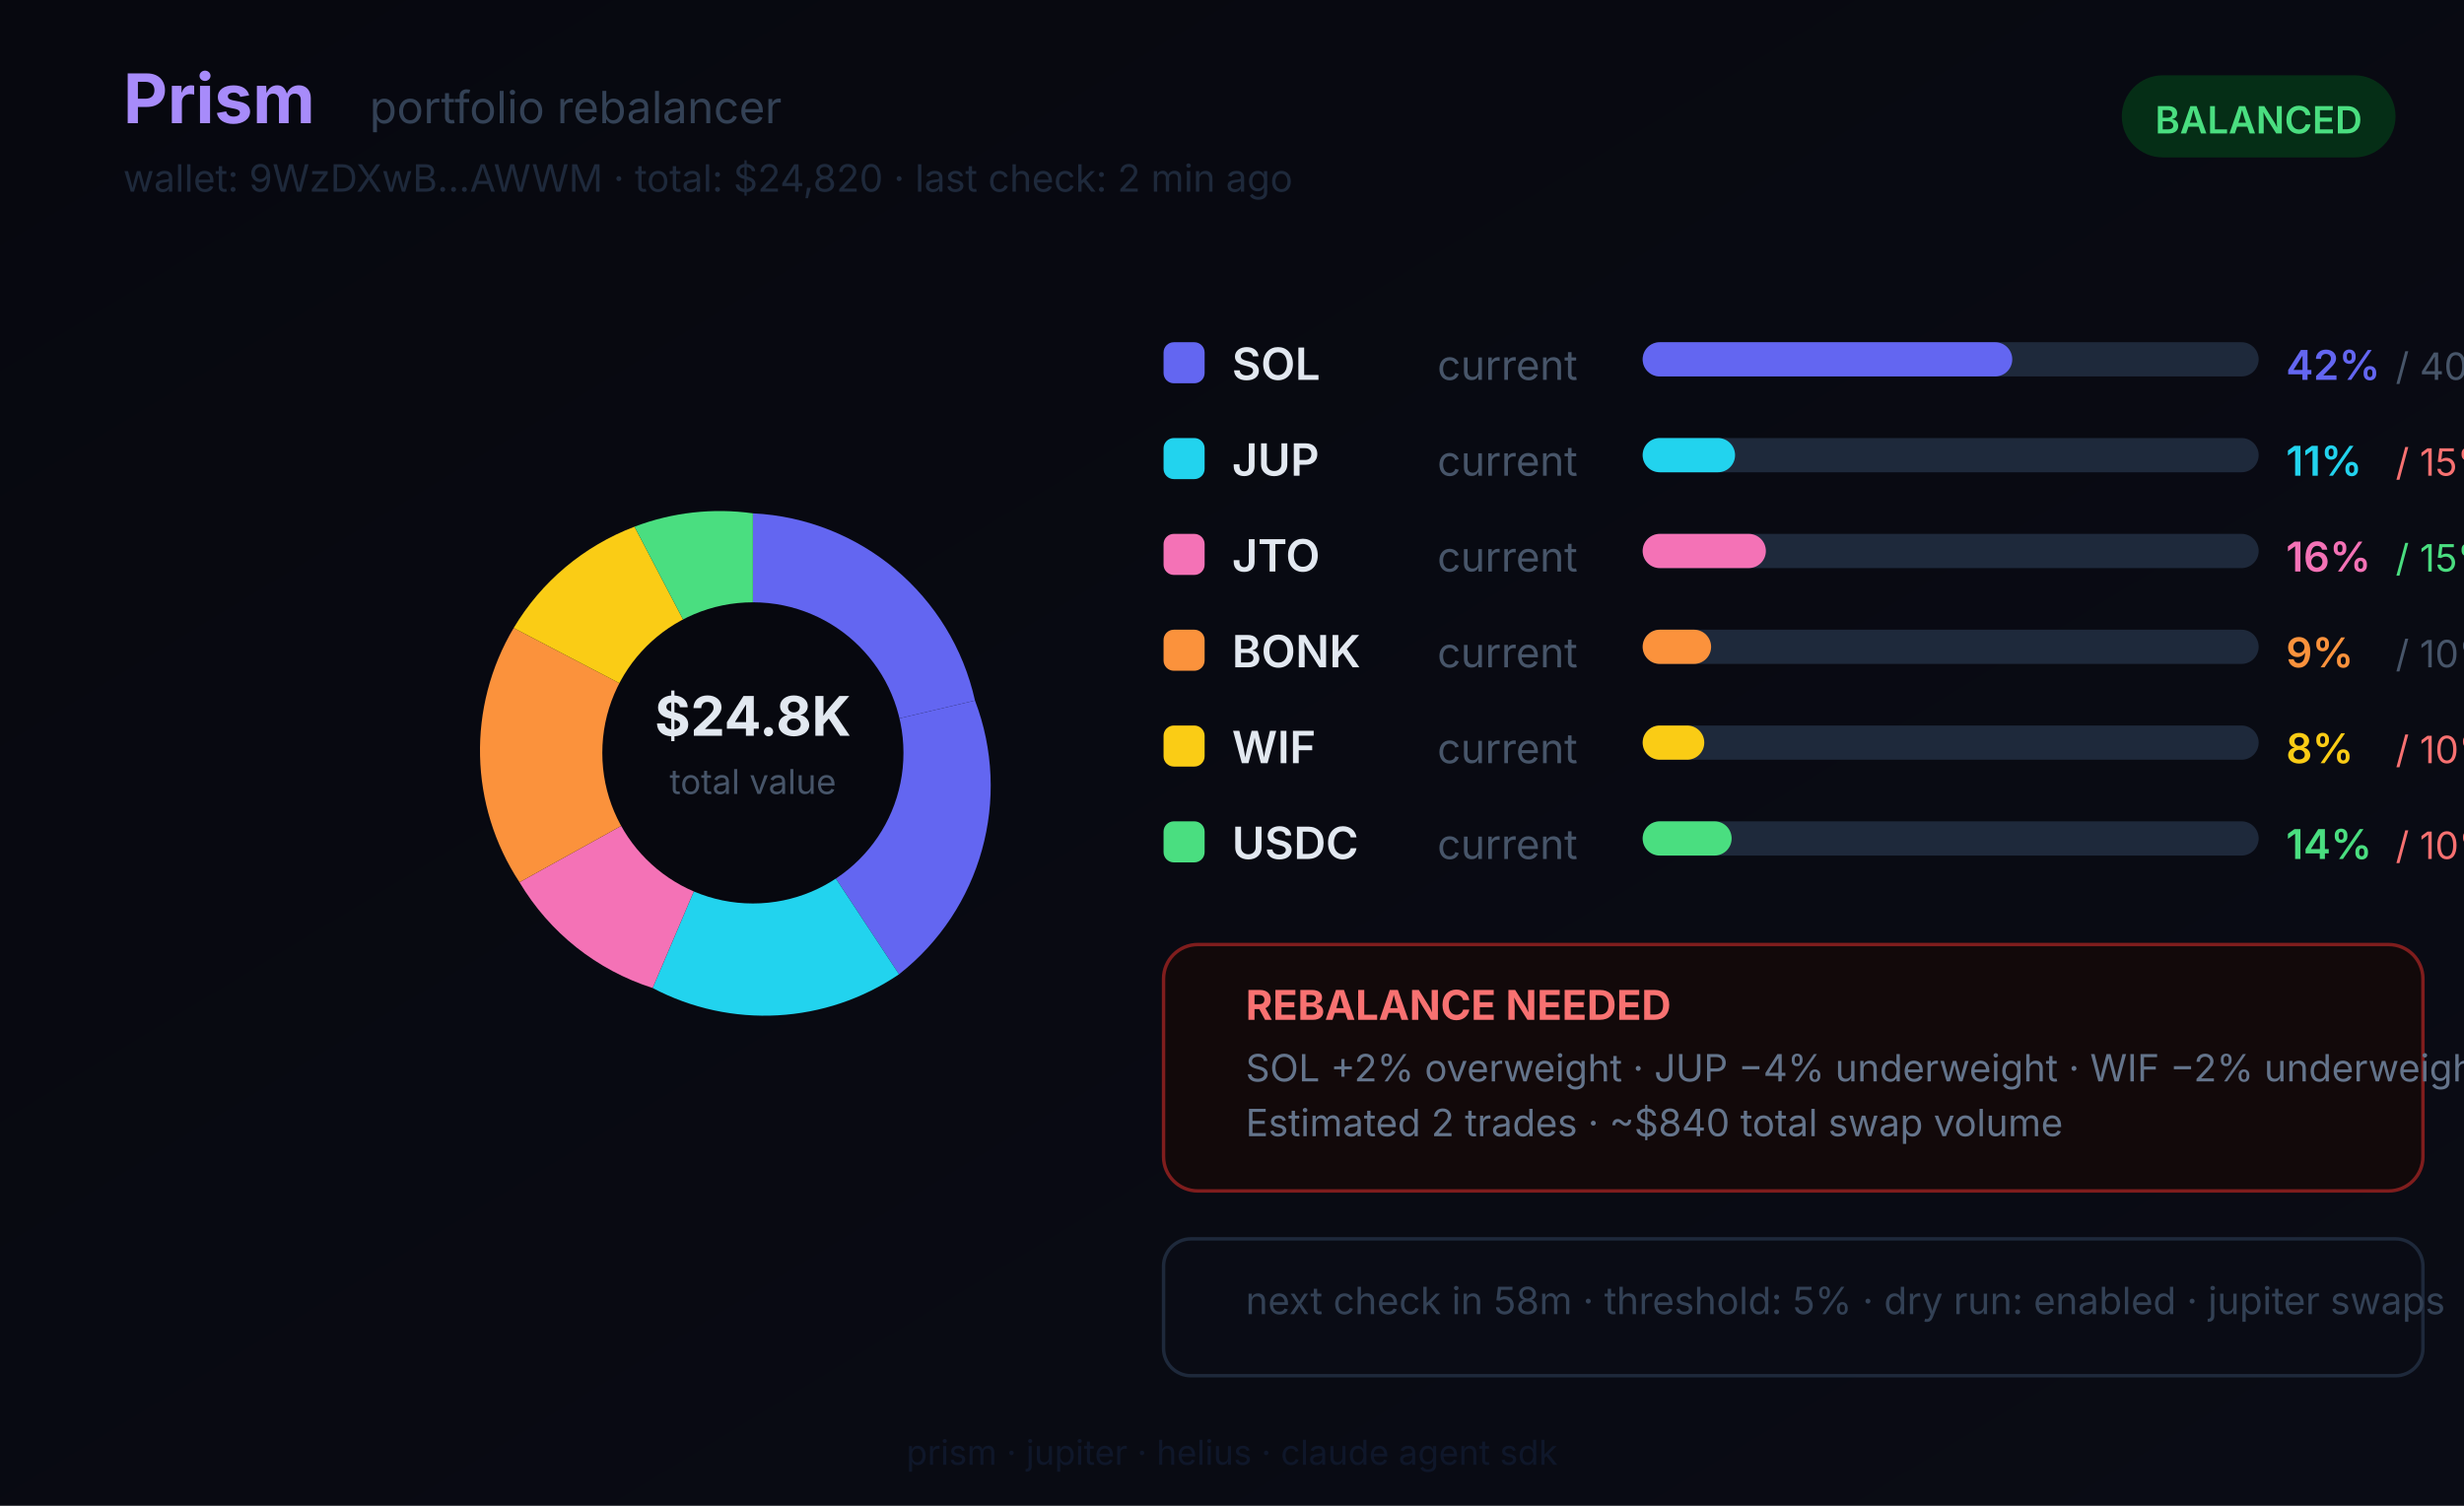
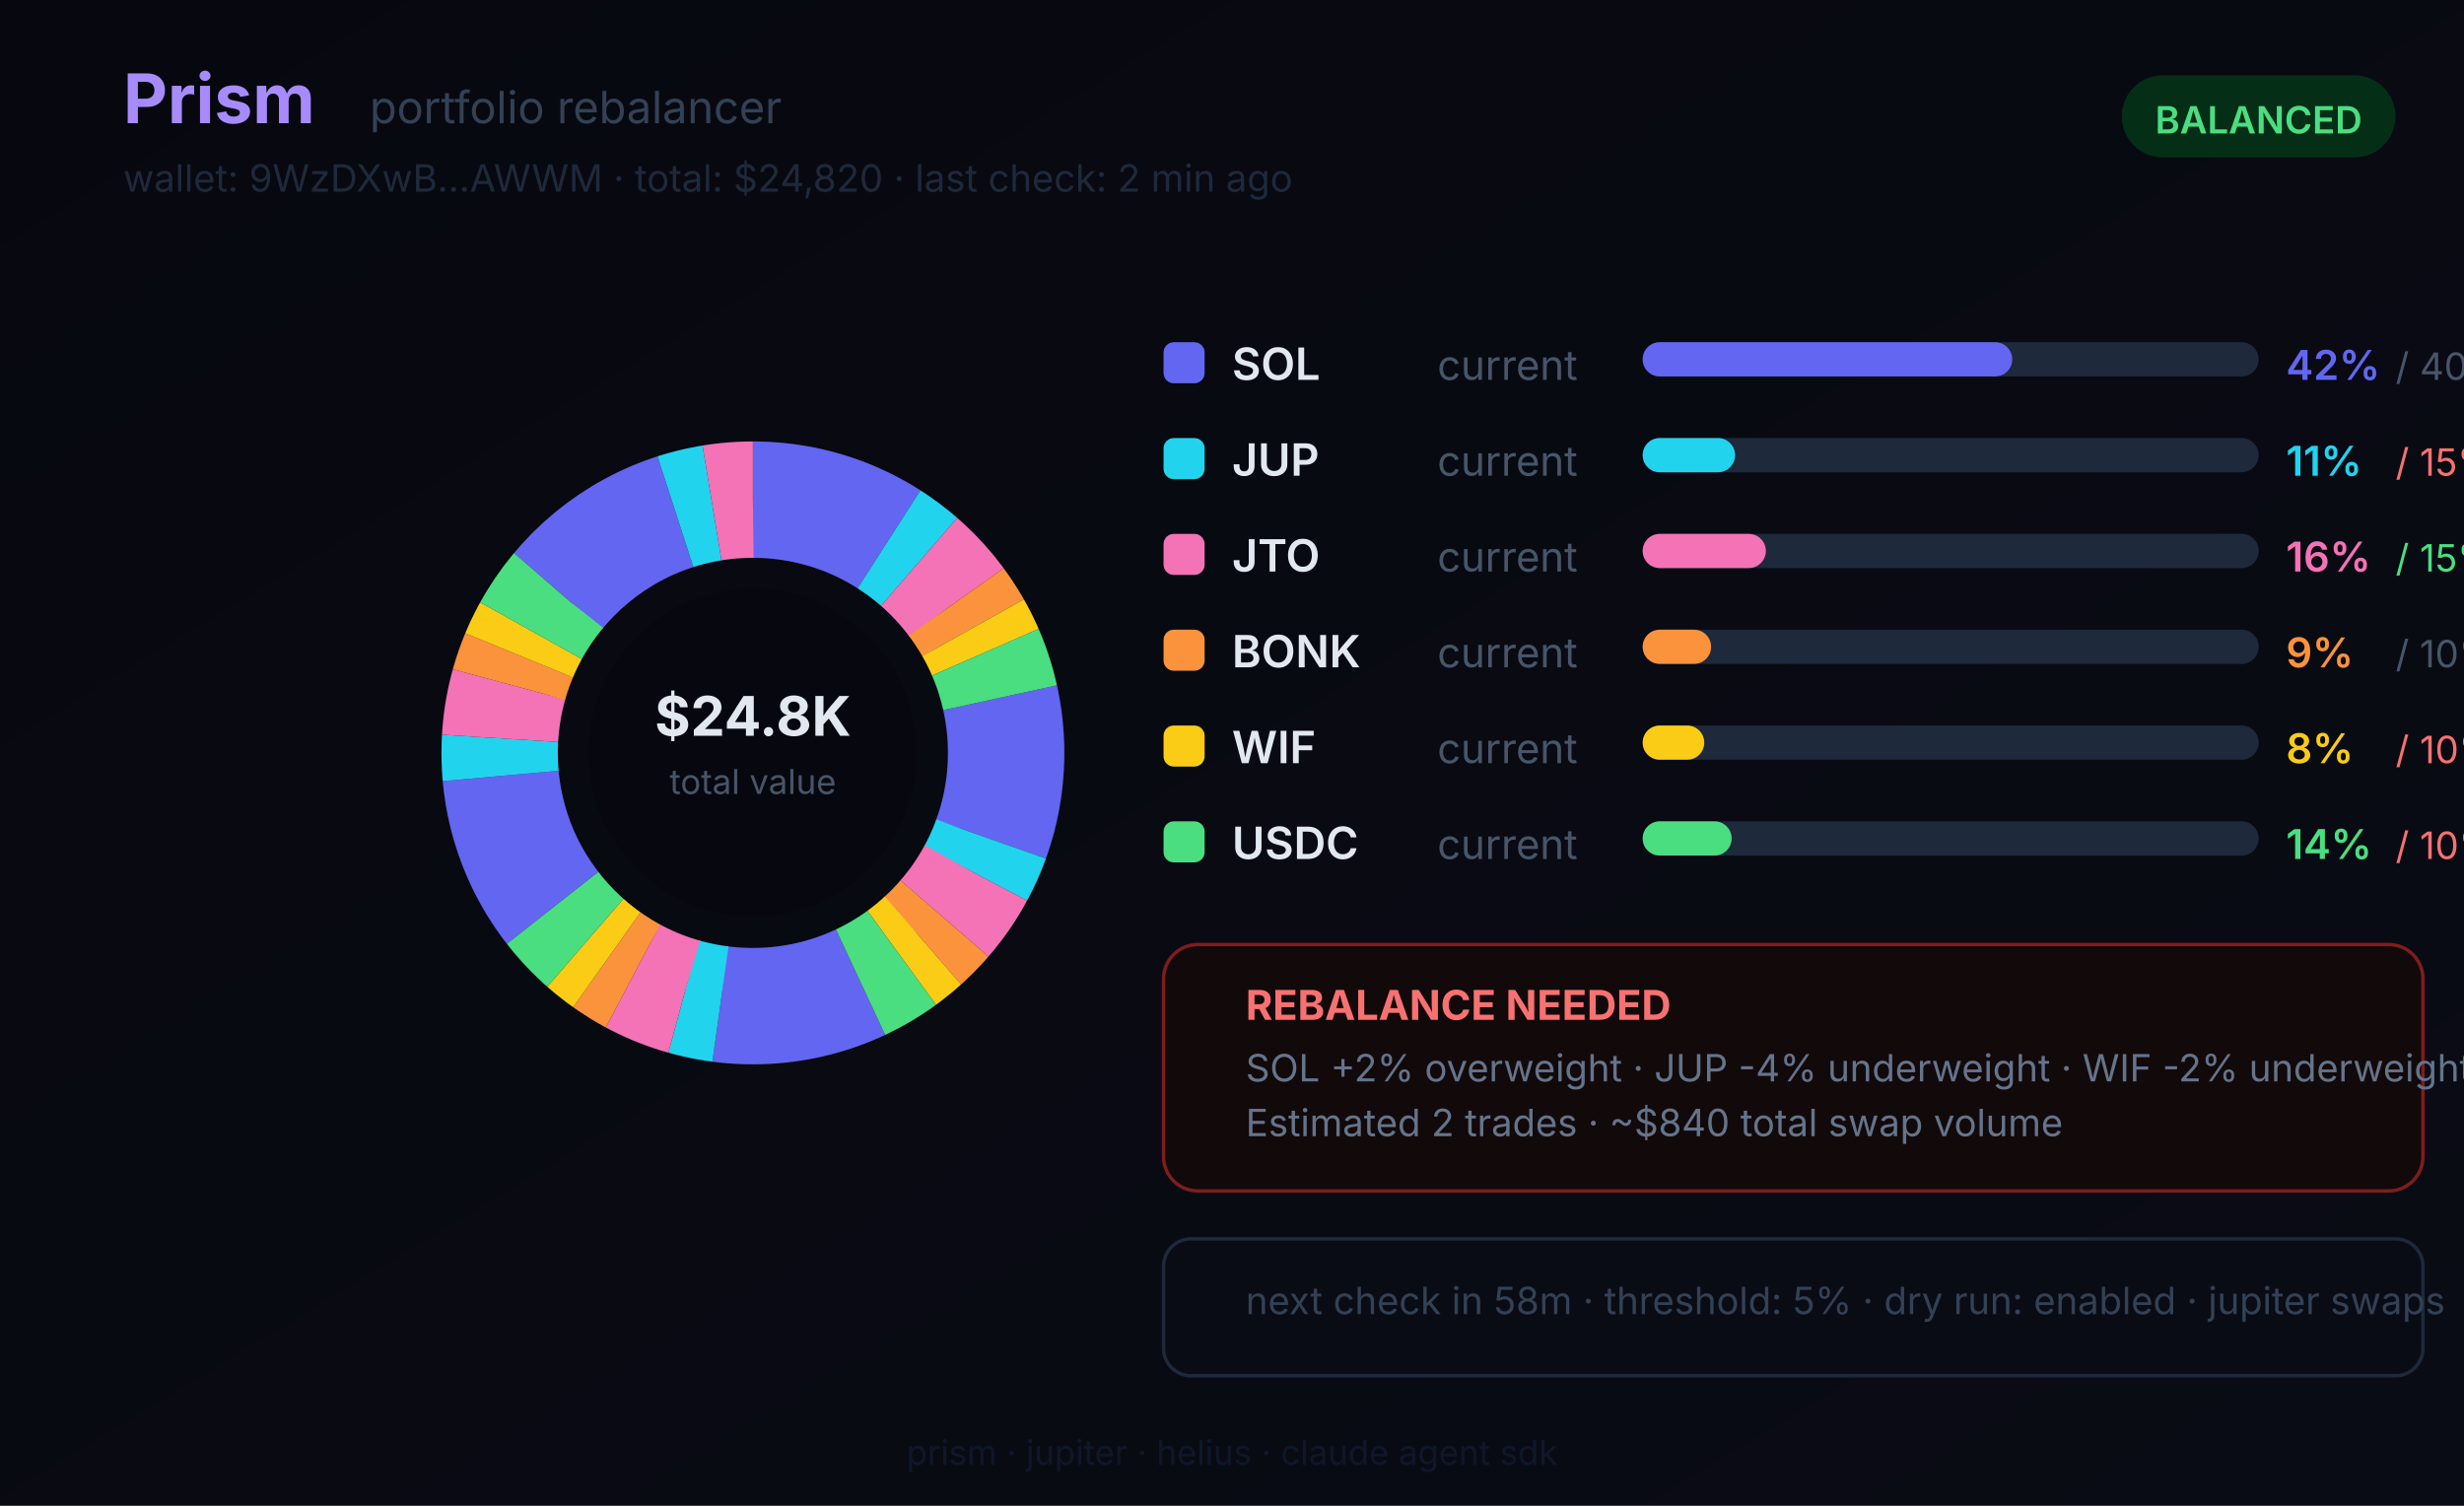
- <svg xmlns="http://www.w3.org/2000/svg" width="720" height="440" viewBox="0 0 720 440" font-family="'Inter','Segoe UI','Arial',sans-serif">
+ <svg xmlns="http://www.w3.org/2000/svg" width="720" height="440" viewBox="0 0 720 440">
  <defs>
    <linearGradient id="bg" x1="0" y1="0" x2="1" y2="1">
      <stop offset="0%" stop-color="#07080f" />
      <stop offset="100%" stop-color="#0a0c15" />
    </linearGradient>
  </defs>
  <rect width="720" height="440" fill="url(#bg)" />
-   <text x="36" y="36" fill="#a78bfa" font-size="20" font-weight="700">Prism</text>
-   <text x="108" y="36" fill="#334155" font-size="13">portfolio rebalancer</text>
-   <text x="36" y="56" fill="#1e293b" font-size="11">wallet: 9WzDXwB…AWWM · total: $24,820 · last check: 2 min ago</text>
+   <text x="36" y="36" fill="#a78bfa" font-size="20" font-weight="700" font-family="Inter, Segoe UI, Arial, sans-serif">Prism</text>
+   <text x="108" y="36" fill="#334155" font-size="13" font-family="Inter, Segoe UI, Arial, sans-serif">portfolio rebalancer</text>
+   <text x="36" y="56" fill="#1e293b" font-size="11" font-family="Inter, Segoe UI, Arial, sans-serif">wallet: 9WzDXwB...AWWM · total: $24,820 · last check: 2 min ago</text>
  <rect x="620" y="22" width="80" height="24" rx="12" fill="#052e16" />
-   <text x="660" y="39" fill="#4ade80" font-size="11" font-weight="600" text-anchor="middle">BALANCED</text>
-   <path d="M 220,220 L 220,150 A 70,70 0 0,1 280.4,162.8 Z" fill="#6366f1" opacity="0" />
-   <path d="M220,150 A70,70 0 0,1 284.9,204.7 L220,220 Z" fill="#6366f1" />
-   <path d="M220,220 L284.9,204.7 A70,70 0 0,1 262.7,284.7 L220,220 Z" fill="#6366f1" />
-   <path d="M220,220 L262.7,284.7 A70,70 0 0,1 190.7,288.7 L220,220 Z" fill="#22d3ee" />
-   <path d="M220,220 L190.7,288.7 A70,70 0 0,1 151.8,257.8 L220,220 Z" fill="#f472b6" />
-   <path d="M220,220 L151.8,257.8 A70,70 0 0,1 150.1,183.5 L220,220 Z" fill="#fb923c" />
-   <path d="M220,220 L150.1,183.5 A70,70 0 0,1 185.4,153.9 L220,220 Z" fill="#facc15" />
-   <path d="M220,220 L185.4,153.9 A70,70 0 0,1 220,150 L220,220 Z" fill="#4ade80" />
-   <circle cx="220" cy="220" r="44" fill="#07080f" />
-   <text x="220" y="215" fill="#e2e8f0" font-size="16" font-weight="700" text-anchor="middle">$24.8K</text>
-   <text x="220" y="232" fill="#475569" font-size="10" text-anchor="middle">total value</text>
+   <text x="660" y="39" fill="#4ade80" font-size="11" font-weight="600" text-anchor="middle" font-family="Inter, Segoe UI, Arial, sans-serif">BALANCED</text>
+   <g transform="rotate(-90 220 220)">
+     <circle cx="220" cy="220" r="74" fill="none" stroke="#111827" stroke-width="34" />
+     <circle cx="220" cy="220" r="74" fill="none" stroke="#6366f1" stroke-width="34" stroke-dasharray="42 58" stroke-dashoffset="0" pathLength="100" />
+     <circle cx="220" cy="220" r="74" fill="none" stroke="#22d3ee" stroke-width="34" stroke-dasharray="11 89" stroke-dashoffset="-42" pathLength="100" />
+     <circle cx="220" cy="220" r="74" fill="none" stroke="#f472b6" stroke-width="34" stroke-dasharray="16 84" stroke-dashoffset="-53" pathLength="100" />
+     <circle cx="220" cy="220" r="74" fill="none" stroke="#fb923c" stroke-width="34" stroke-dasharray="9 91" stroke-dashoffset="-69" pathLength="100" />
+     <circle cx="220" cy="220" r="74" fill="none" stroke="#facc15" stroke-width="34" stroke-dasharray="8 92" stroke-dashoffset="-78" pathLength="100" />
+     <circle cx="220" cy="220" r="74" fill="none" stroke="#4ade80" stroke-width="34" stroke-dasharray="14 86" stroke-dashoffset="-86" pathLength="100" />
+   </g>
+   <circle cx="220" cy="220" r="48" fill="#07080f" />
+   <text x="220" y="215" fill="#e2e8f0" font-size="16" font-weight="700" text-anchor="middle" font-family="Inter, Segoe UI, Arial, sans-serif">$24.8K</text>
+   <text x="220" y="232" fill="#475569" font-size="10" text-anchor="middle" font-family="Inter, Segoe UI, Arial, sans-serif">total value</text>
  <rect x="340" y="100" width="12" height="12" rx="3" fill="#6366f1" />
-   <text x="360" y="111" fill="#e2e8f0" font-size="13" font-weight="600">SOL</text>
-   <text x="420" y="111" fill="#475569" font-size="12">current</text>
+   <text x="360" y="111" fill="#e2e8f0" font-size="13" font-weight="600" font-family="Inter, Segoe UI, Arial, sans-serif">SOL</text>
+   <text x="420" y="111" fill="#475569" font-size="12" font-family="Inter, Segoe UI, Arial, sans-serif">current</text>
  <rect x="480" y="100" width="180" height="10" rx="5" fill="#1e293b" />
  <rect x="480" y="100" width="108" height="10" rx="5" fill="#6366f1" />
-   <text x="668" y="111" fill="#6366f1" font-size="12" font-weight="600">42%</text>
-   <text x="700" y="111" fill="#475569" font-size="11">/ 40%</text>
+   <text x="668" y="111" fill="#6366f1" font-size="12" font-weight="600" font-family="Inter, Segoe UI, Arial, sans-serif">42%</text>
+   <text x="700" y="111" fill="#475569" font-size="11" font-family="Inter, Segoe UI, Arial, sans-serif">/ 40%</text>
  <rect x="340" y="128" width="12" height="12" rx="3" fill="#22d3ee" />
-   <text x="360" y="139" fill="#e2e8f0" font-size="13" font-weight="600">JUP</text>
-   <text x="420" y="139" fill="#475569" font-size="12">current</text>
+   <text x="360" y="139" fill="#e2e8f0" font-size="13" font-weight="600" font-family="Inter, Segoe UI, Arial, sans-serif">JUP</text>
+   <text x="420" y="139" fill="#475569" font-size="12" font-family="Inter, Segoe UI, Arial, sans-serif">current</text>
  <rect x="480" y="128" width="180" height="10" rx="5" fill="#1e293b" />
  <rect x="480" y="128" width="27" height="10" rx="5" fill="#22d3ee" />
-   <text x="668" y="139" fill="#22d3ee" font-size="12" font-weight="600">11%</text>
-   <text x="700" y="139" fill="#f87171" font-size="11">/ 15%</text>
+   <text x="668" y="139" fill="#22d3ee" font-size="12" font-weight="600" font-family="Inter, Segoe UI, Arial, sans-serif">11%</text>
+   <text x="700" y="139" fill="#f87171" font-size="11" font-family="Inter, Segoe UI, Arial, sans-serif">/ 15%</text>
  <rect x="340" y="156" width="12" height="12" rx="3" fill="#f472b6" />
-   <text x="360" y="167" fill="#e2e8f0" font-size="13" font-weight="600">JTO</text>
-   <text x="420" y="167" fill="#475569" font-size="12">current</text>
+   <text x="360" y="167" fill="#e2e8f0" font-size="13" font-weight="600" font-family="Inter, Segoe UI, Arial, sans-serif">JTO</text>
+   <text x="420" y="167" fill="#475569" font-size="12" font-family="Inter, Segoe UI, Arial, sans-serif">current</text>
  <rect x="480" y="156" width="180" height="10" rx="5" fill="#1e293b" />
  <rect x="480" y="156" width="36" height="10" rx="5" fill="#f472b6" />
-   <text x="668" y="167" fill="#f472b6" font-size="12" font-weight="600">16%</text>
-   <text x="700" y="167" fill="#4ade80" font-size="11">/ 15%</text>
+   <text x="668" y="167" fill="#f472b6" font-size="12" font-weight="600" font-family="Inter, Segoe UI, Arial, sans-serif">16%</text>
+   <text x="700" y="167" fill="#4ade80" font-size="11" font-family="Inter, Segoe UI, Arial, sans-serif">/ 15%</text>
  <rect x="340" y="184" width="12" height="12" rx="3" fill="#fb923c" />
-   <text x="360" y="195" fill="#e2e8f0" font-size="13" font-weight="600">BONK</text>
-   <text x="420" y="195" fill="#475569" font-size="12">current</text>
+   <text x="360" y="195" fill="#e2e8f0" font-size="13" font-weight="600" font-family="Inter, Segoe UI, Arial, sans-serif">BONK</text>
+   <text x="420" y="195" fill="#475569" font-size="12" font-family="Inter, Segoe UI, Arial, sans-serif">current</text>
  <rect x="480" y="184" width="180" height="10" rx="5" fill="#1e293b" />
  <rect x="480" y="184" width="20" height="10" rx="5" fill="#fb923c" />
-   <text x="668" y="195" fill="#fb923c" font-size="12" font-weight="600">9%</text>
-   <text x="700" y="195" fill="#475569" font-size="11">/ 10%</text>
+   <text x="668" y="195" fill="#fb923c" font-size="12" font-weight="600" font-family="Inter, Segoe UI, Arial, sans-serif">9%</text>
+   <text x="700" y="195" fill="#475569" font-size="11" font-family="Inter, Segoe UI, Arial, sans-serif">/ 10%</text>
  <rect x="340" y="212" width="12" height="12" rx="3" fill="#facc15" />
-   <text x="360" y="223" fill="#e2e8f0" font-size="13" font-weight="600">WIF</text>
-   <text x="420" y="223" fill="#475569" font-size="12">current</text>
+   <text x="360" y="223" fill="#e2e8f0" font-size="13" font-weight="600" font-family="Inter, Segoe UI, Arial, sans-serif">WIF</text>
+   <text x="420" y="223" fill="#475569" font-size="12" font-family="Inter, Segoe UI, Arial, sans-serif">current</text>
  <rect x="480" y="212" width="180" height="10" rx="5" fill="#1e293b" />
  <rect x="480" y="212" width="18" height="10" rx="5" fill="#facc15" />
-   <text x="668" y="223" fill="#facc15" font-size="12" font-weight="600">8%</text>
-   <text x="700" y="223" fill="#f87171" font-size="11">/ 10%</text>
+   <text x="668" y="223" fill="#facc15" font-size="12" font-weight="600" font-family="Inter, Segoe UI, Arial, sans-serif">8%</text>
+   <text x="700" y="223" fill="#f87171" font-size="11" font-family="Inter, Segoe UI, Arial, sans-serif">/ 10%</text>
  <rect x="340" y="240" width="12" height="12" rx="3" fill="#4ade80" />
-   <text x="360" y="251" fill="#e2e8f0" font-size="13" font-weight="600">USDC</text>
-   <text x="420" y="251" fill="#475569" font-size="12">current</text>
+   <text x="360" y="251" fill="#e2e8f0" font-size="13" font-weight="600" font-family="Inter, Segoe UI, Arial, sans-serif">USDC</text>
+   <text x="420" y="251" fill="#475569" font-size="12" font-family="Inter, Segoe UI, Arial, sans-serif">current</text>
  <rect x="480" y="240" width="180" height="10" rx="5" fill="#1e293b" />
  <rect x="480" y="240" width="26" height="10" rx="5" fill="#4ade80" />
-   <text x="668" y="251" fill="#4ade80" font-size="12" font-weight="600">14%</text>
-   <text x="700" y="251" fill="#f87171" font-size="11">/ 10%</text>
+   <text x="668" y="251" fill="#4ade80" font-size="12" font-weight="600" font-family="Inter, Segoe UI, Arial, sans-serif">14%</text>
+   <text x="700" y="251" fill="#f87171" font-size="11" font-family="Inter, Segoe UI, Arial, sans-serif">/ 10%</text>
  <rect x="340" y="276" width="368" height="72" rx="10" fill="#12090a" stroke="#7f1d1d" stroke-width="1" />
-   <text x="364" y="298" fill="#f87171" font-size="12" font-weight="700">REBALANCE NEEDED</text>
-   <text x="364" y="316" fill="#64748b" font-size="11">SOL +2% overweight · JUP −4% underweight · WIF −2% underweight</text>
-   <text x="364" y="332" fill="#64748b" font-size="11">Estimated 2 trades · ~$840 total swap volume</text>
+   <text x="364" y="298" fill="#f87171" font-size="12" font-weight="700" font-family="Inter, Segoe UI, Arial, sans-serif">REBALANCE NEEDED</text>
+   <text x="364" y="316" fill="#64748b" font-size="11" font-family="Inter, Segoe UI, Arial, sans-serif">SOL +2% overweight · JUP -4% underweight · WIF -2% underweight</text>
+   <text x="364" y="332" fill="#64748b" font-size="11" font-family="Inter, Segoe UI, Arial, sans-serif">Estimated 2 trades · ~$840 total swap volume</text>
  <rect x="340" y="362" width="368" height="40" rx="8" fill="#0a0c15" stroke="#1e293b" stroke-width="1" />
-   <text x="364" y="384" fill="#334155" font-size="11">next check in 58m · threshold: 5% · dry run: enabled · jupiter swaps</text>
-   <text x="360" y="428" fill="#0f172a" font-size="10" text-anchor="middle">prism · jupiter · helius · claude agent sdk</text>
+   <text x="364" y="384" fill="#334155" font-size="11" font-family="Inter, Segoe UI, Arial, sans-serif">next check in 58m · threshold: 5% · dry run: enabled · jupiter swaps</text>
+   <text x="360" y="428" fill="#0f172a" font-size="10" text-anchor="middle" font-family="Inter, Segoe UI, Arial, sans-serif">prism · jupiter · helius · claude agent sdk</text>
</svg>
